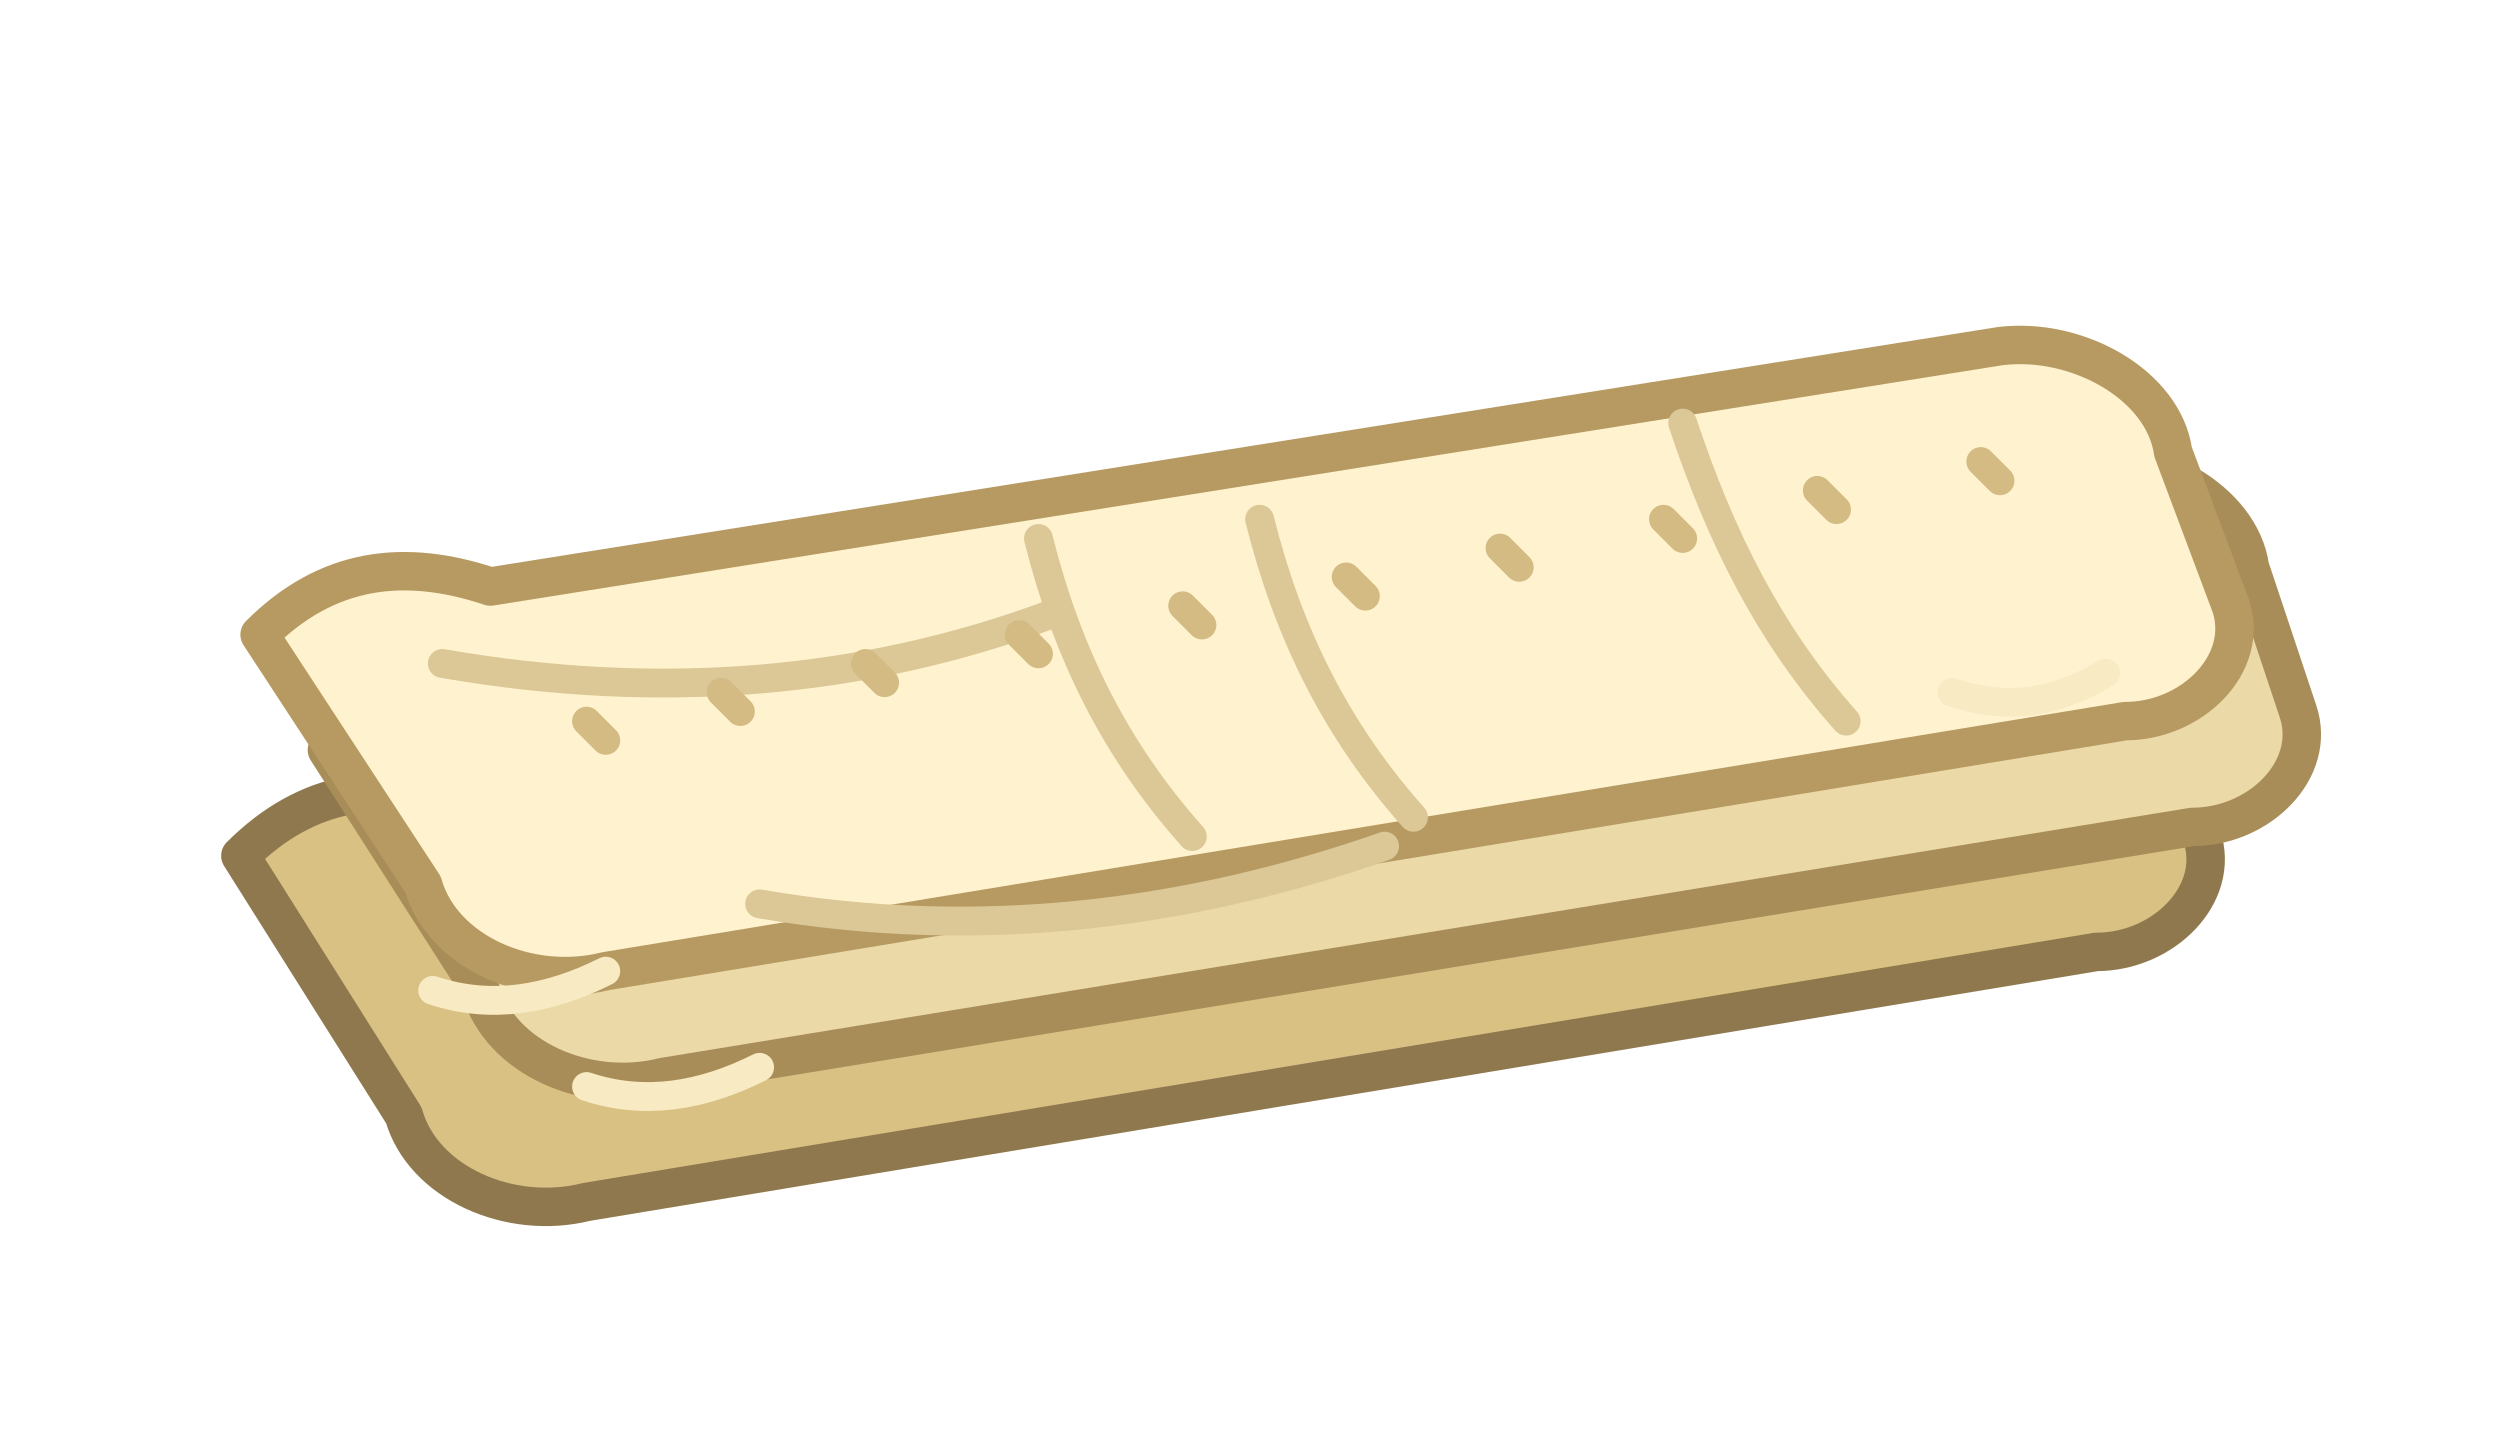
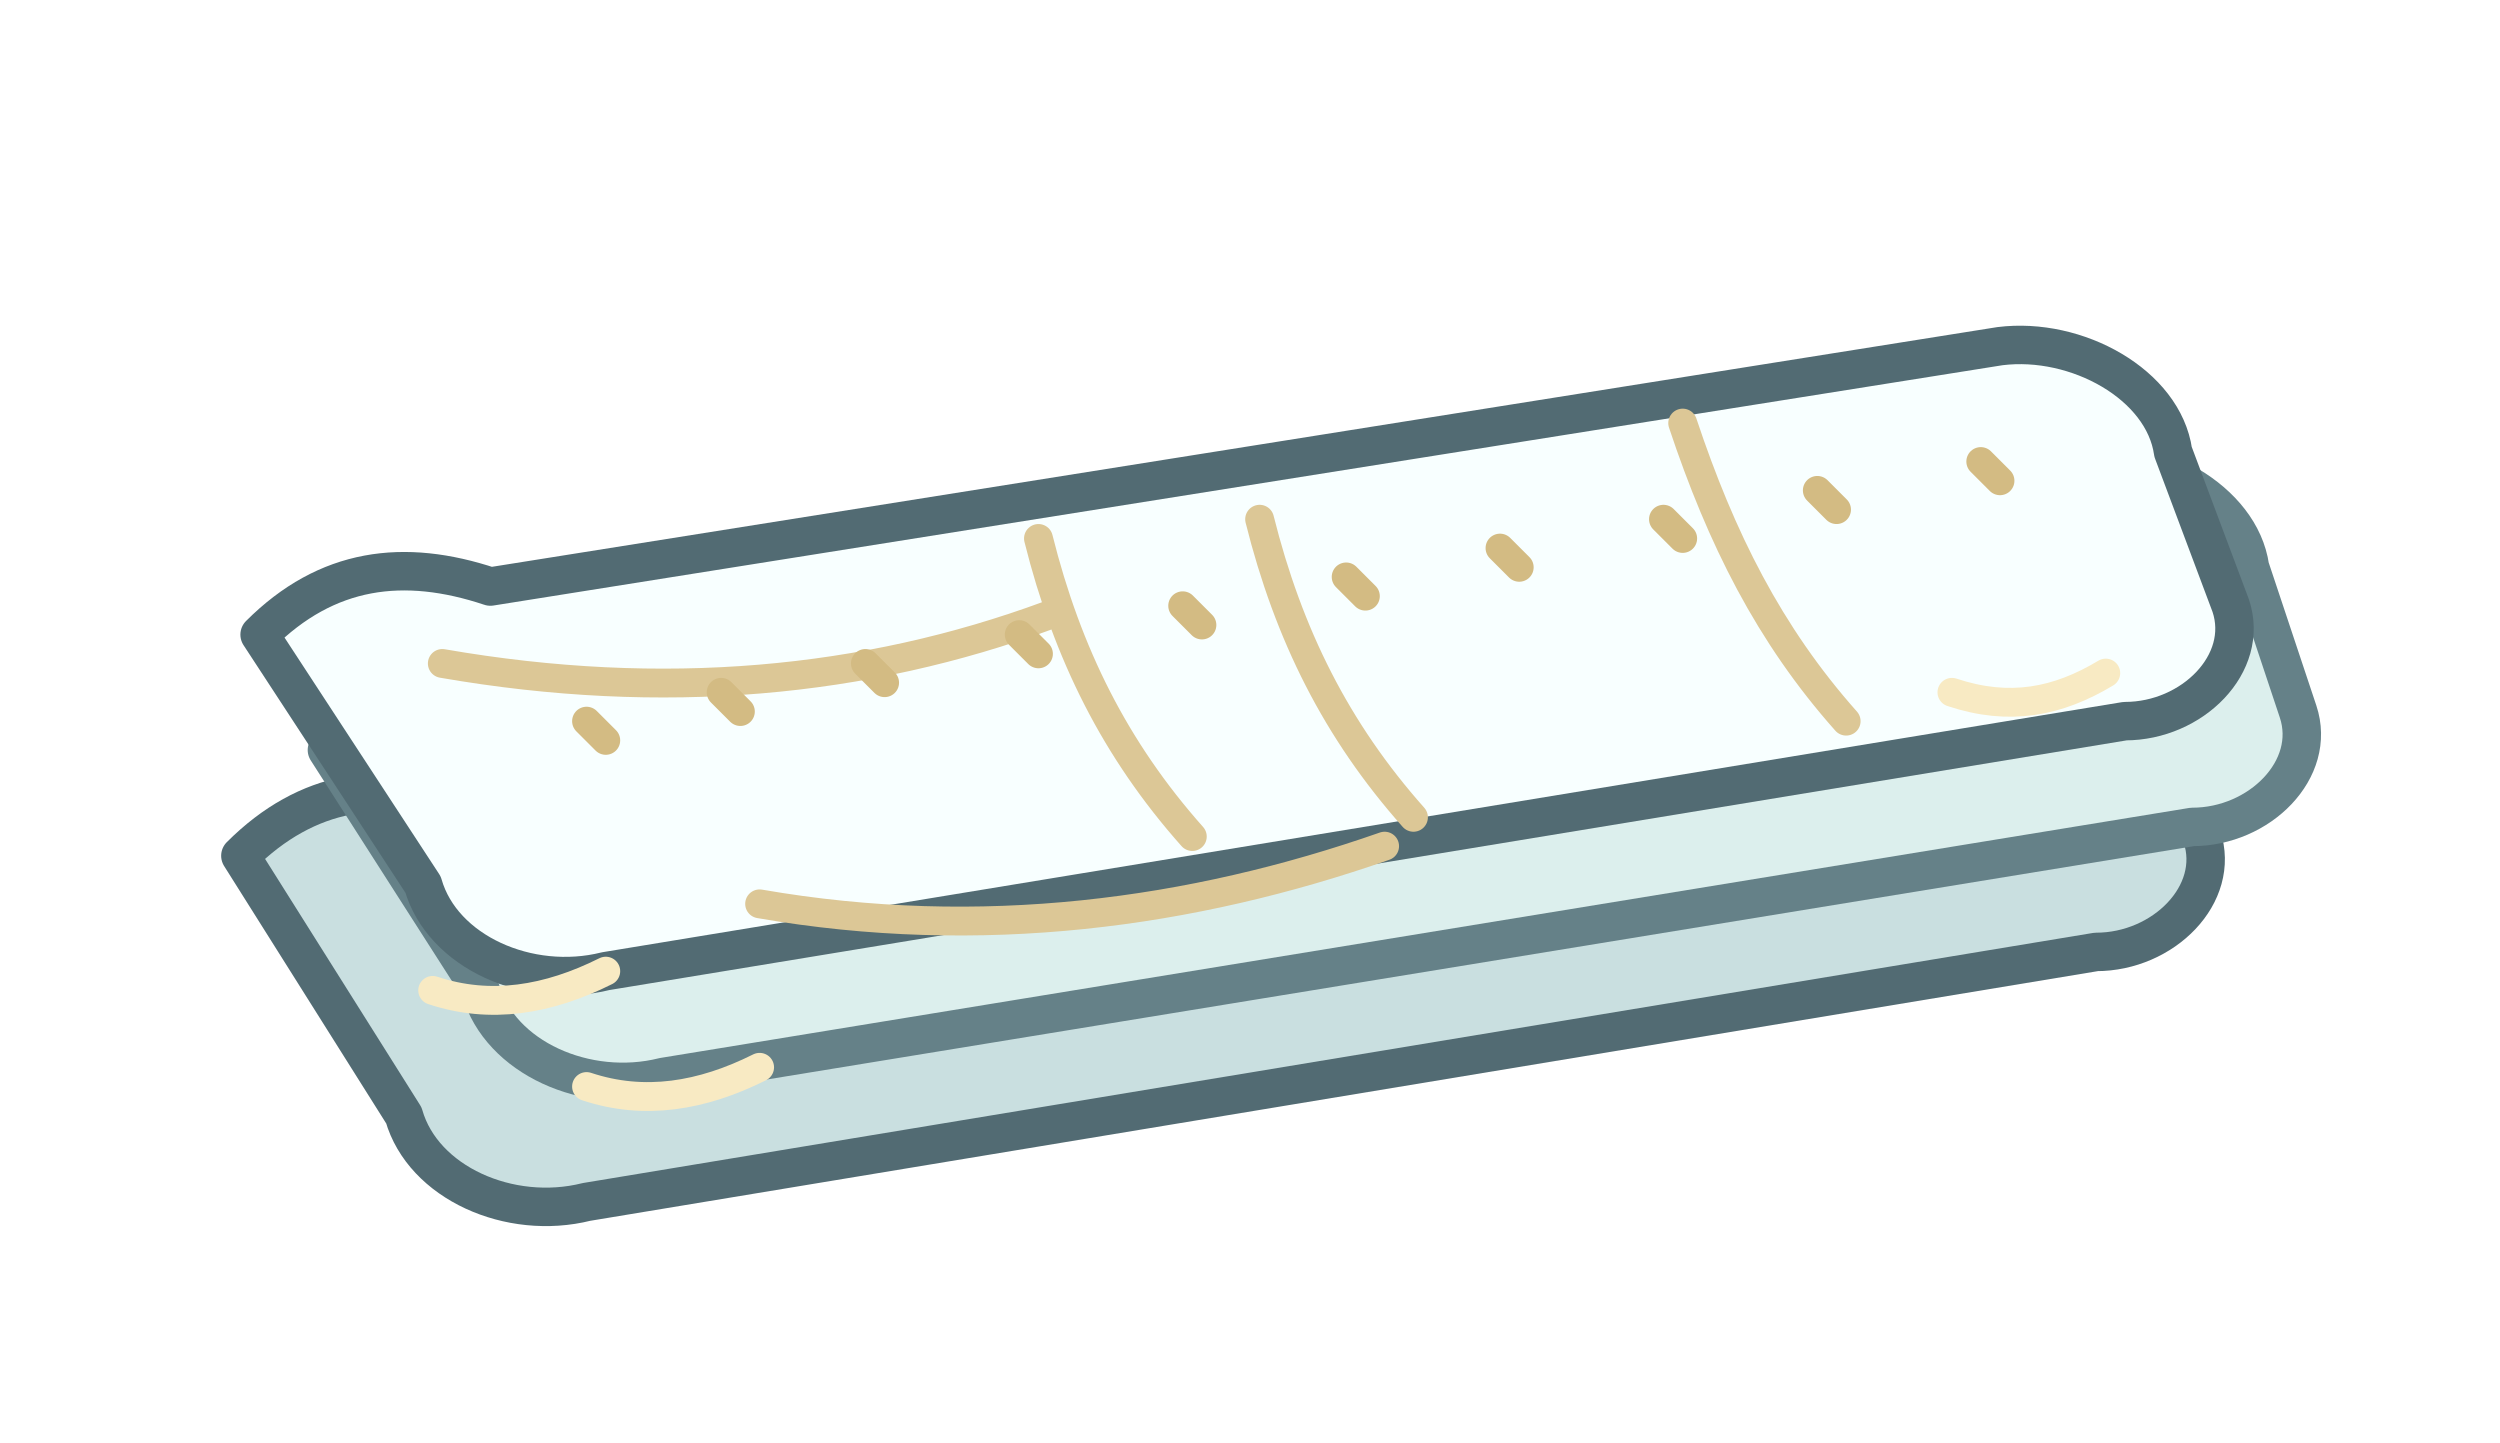
<svg xmlns="http://www.w3.org/2000/svg" viewBox="0 0 260 150" role="img" aria-labelledby="towel-title towel-desc">
-   <path d="M25 89c7-7 15-8 23-5l157-25c8-1 17 4 18 11l6 17c2 6-4 12-11 12L61 125c-8 2-17-2-19-9z" fill="#d9c184" stroke="#8f784d" stroke-width="4" stroke-linejoin="round" />
-   <path d="M34 78c7-7 15-8 23-5l159-25c8-1 17 4 18 11l5 15c2 6-4 12-11 12L69 112c-8 2-17-2-19-9z" fill="#ebd9a8" stroke="#a88d59" stroke-width="4" stroke-linejoin="round" />
-   <path d="M27 66c7-7 15-8 24-5l157-25c8-1 17 4 18 11l6 16c2 6-4 12-11 12L63 101c-8 2-17-2-19-9z" fill="#fff3cf" stroke="#b69a62" stroke-width="4" stroke-linejoin="round" />
+   <path d="M25 89c7-7 15-8 23-5l157-25c8-1 17 4 18 11l6 17c2 6-4 12-11 12L61 125c-8 2-17-2-19-9z" fill="#c9dfe0" stroke="#526b73" stroke-width="4" stroke-linejoin="round" />
+   <path d="M34 78c7-7 15-8 23-5l159-25c8-1 17 4 18 11l5 15c2 6-4 12-11 12L69 112c-8 2-17-2-19-9z" fill="#dcefed" stroke="#658188" stroke-width="4" stroke-linejoin="round" />
+   <path d="M27 66c7-7 15-8 24-5l157-25c8-1 17 4 18 11l6 16c2 6-4 12-11 12L63 101c-8 2-17-2-19-9z" fill="#f8ffff" stroke="#526b73" stroke-width="4" stroke-linejoin="round" />
  <path d="M46 69c23 4 44 2 63-5m-30 30c23 4 45 1 65-6m-13-34c3 12 8 22 16 31m28-41c4 12 9 22 17 31m-84-19c3 12 8 22 16 31" fill="none" stroke="#dcc796" stroke-width="3" stroke-linecap="round" />
  <path d="M61 75l2 2m12-5 2 2m13-5 2 2m14-5 2 2m15-5 2 2m15-5 2 2m14-5 2 2m15-5 2 2m14-5 2 2m15-5 2 2" fill="none" stroke="#d3bb83" stroke-width="3" stroke-linecap="round" />
  <path d="M45 103c6 2 12 1 18-2m140-29c6 2 11 1 16-2m-158 43c6 2 12 1 18-2" fill="none" stroke="#f8eac3" stroke-width="3" stroke-linecap="round" />
</svg>
